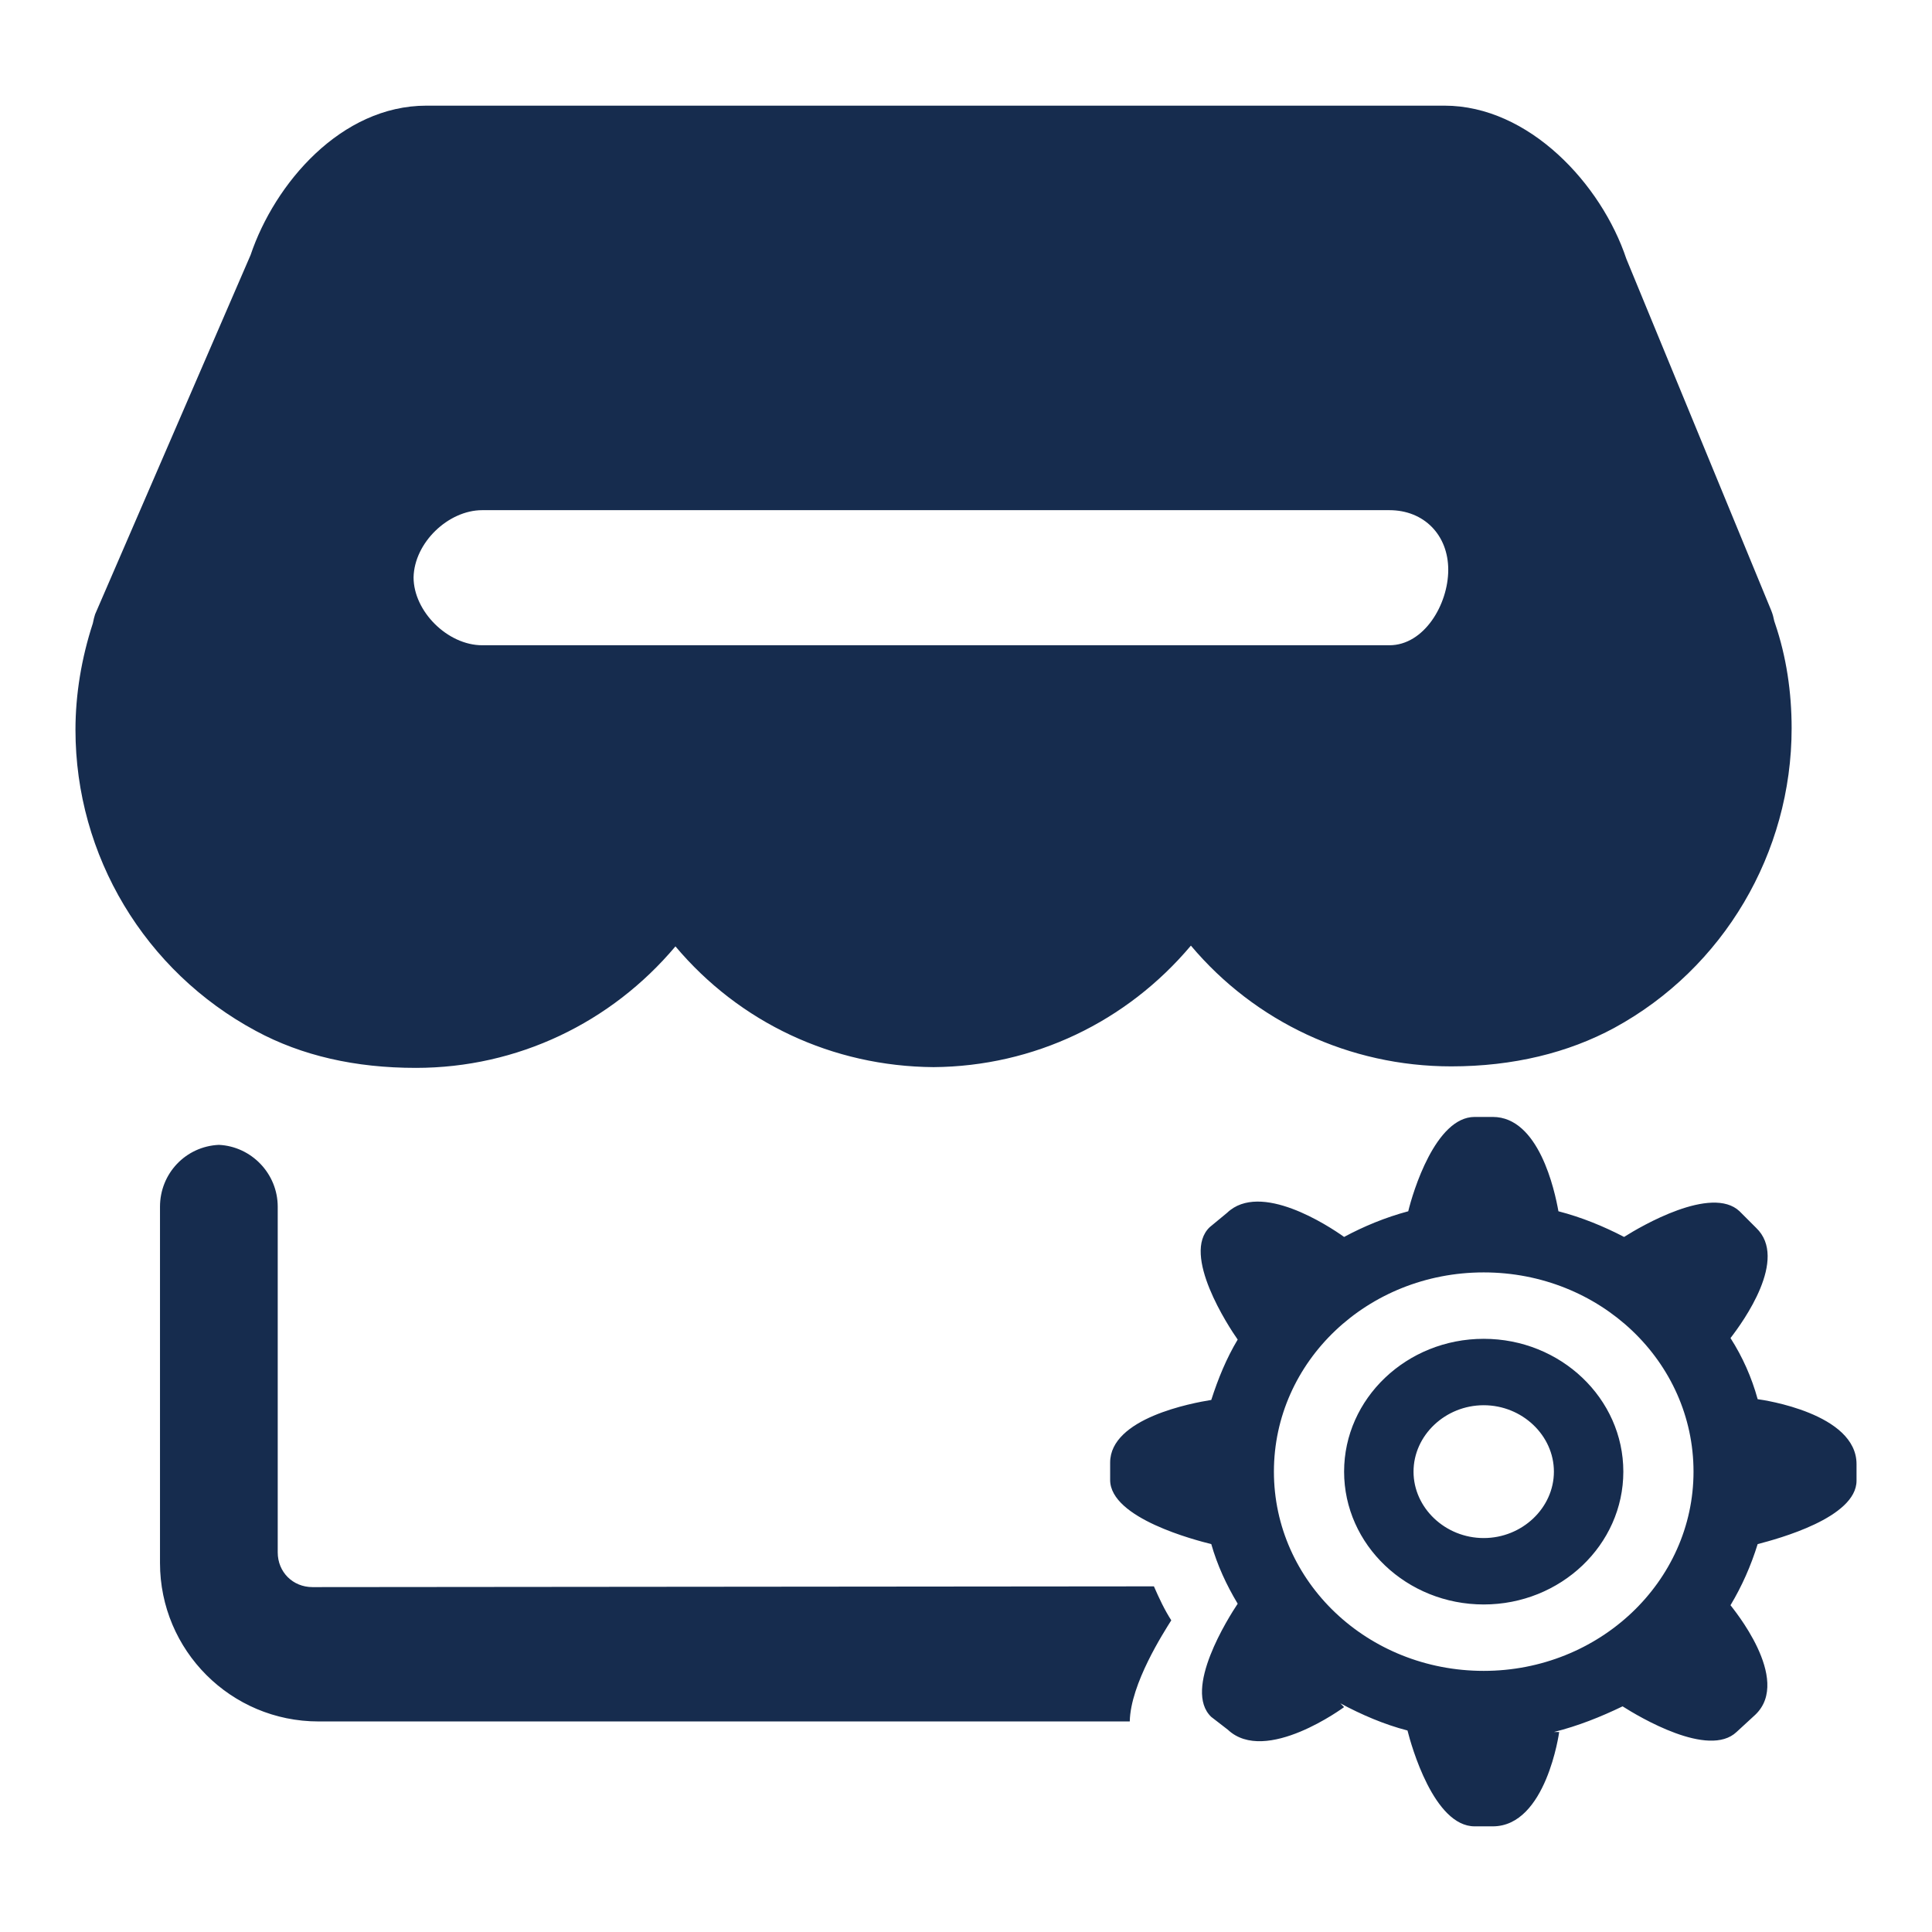
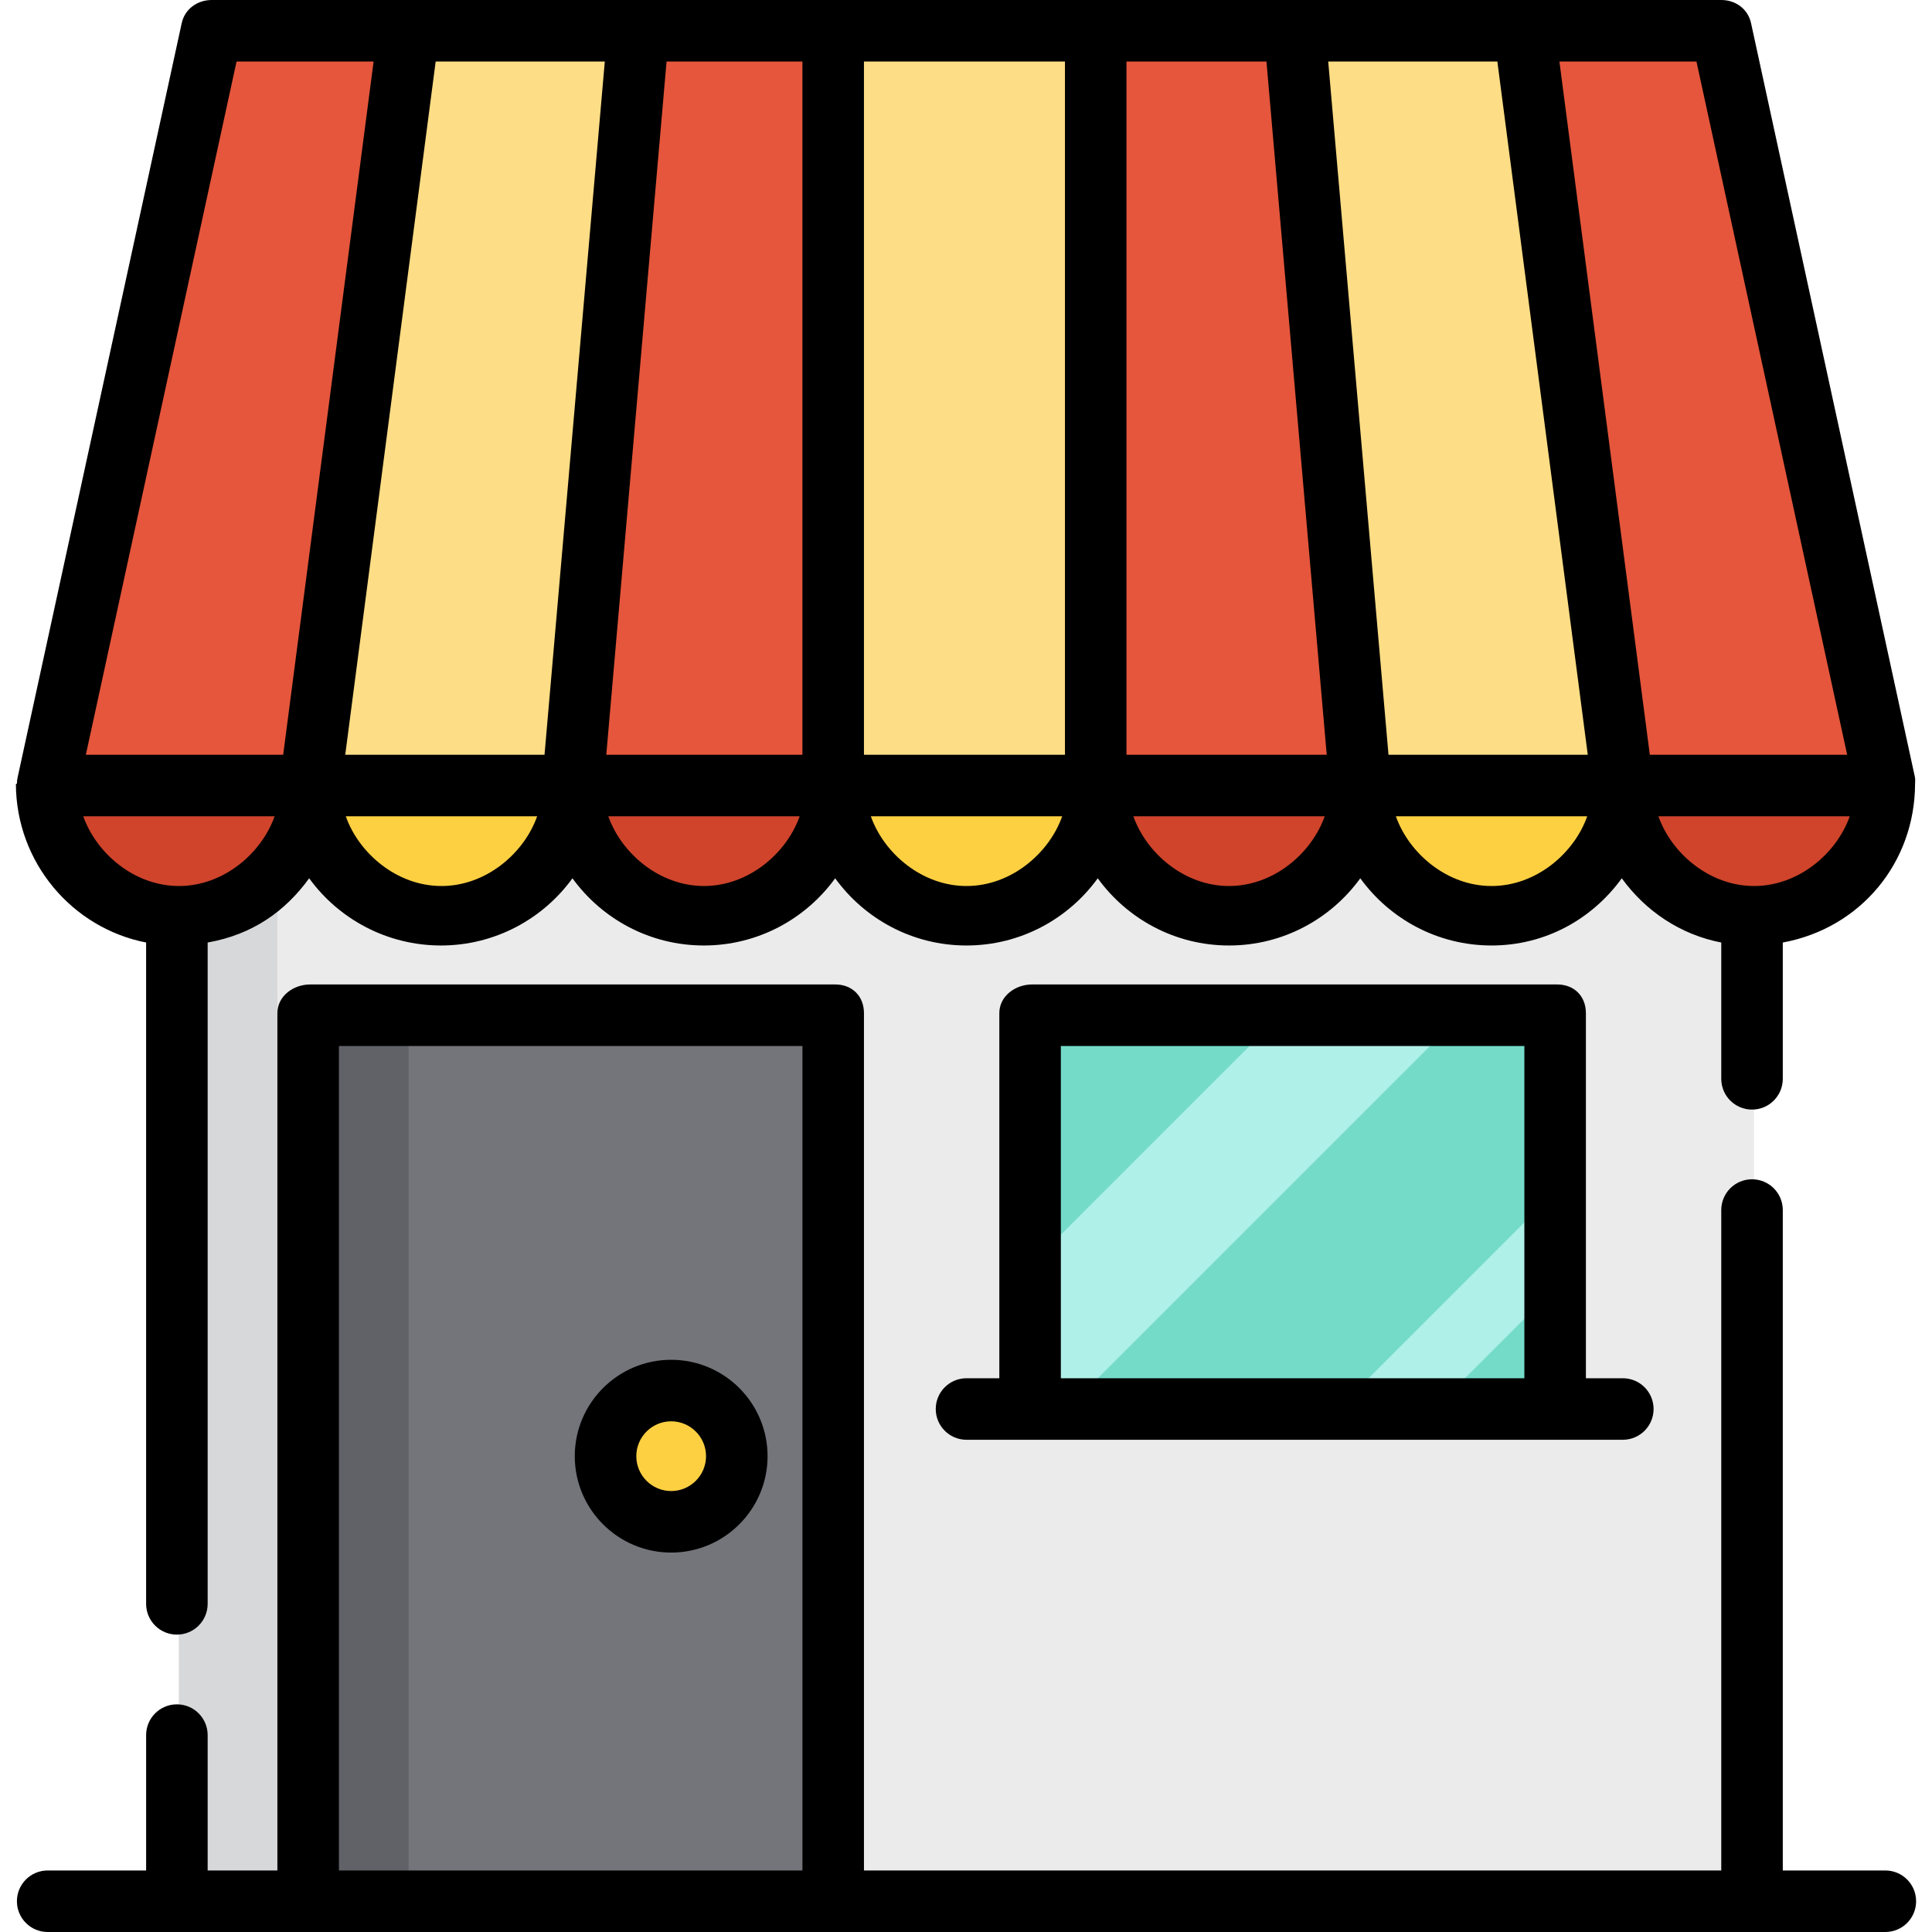
- <svg xmlns="http://www.w3.org/2000/svg" version="1.1" x="0px" y="0px" viewBox="0 0 256 256" enable-background="new 0 0 256 256" xml:space="preserve">
+ <svg xmlns="http://www.w3.org/2000/svg" version="1.1" id="Layer_1" viewBox="0 0 512 512" xml:space="preserve">
+   <rect x="47.421" y="138.055" style="fill:#EBEBEC;" width="417.427" height="365.248" />
+   <rect x="47.421" y="138.055" style="fill:#D7D8D9;" width="26.089" height="365.248" />
+   <path style="fill:#CF442B;" d="M47.421,242.412c19.211,0,34.786-15.574,34.786-34.786H12.636  C12.636,226.838,28.209,242.412,47.421,242.412L47.421,242.412z" />
+   <path style="fill:#FDD042;" d="M116.993,242.412c19.211,0,34.786-15.574,34.786-34.786H82.207  C82.207,226.838,97.78,242.412,116.993,242.412L116.993,242.412z" />
+   <path style="fill:#CF442B;" d="M186.564,242.412c19.211,0,34.786-15.574,34.786-34.786h-69.571  C151.778,226.838,167.351,242.412,186.564,242.412L186.564,242.412z" />
+   <path style="fill:#FDD042;" d="M256.135,242.412c19.211,0,34.786-15.574,34.786-34.786h-69.571  C221.349,226.838,236.922,242.412,256.135,242.412L256.135,242.412z" />
+   <path style="fill:#CF442B;" d="M325.706,242.412c19.211,0,34.786-15.574,34.786-34.786H290.92  C290.92,226.838,306.493,242.412,325.706,242.412L325.706,242.412z" />
+   <path style="fill:#FDD042;" d="M395.277,242.412L395.277,242.412c19.211,0,34.786-15.574,34.786-34.786h-69.571  C360.491,226.838,376.065,242.412,395.277,242.412z" />
+   <path style="fill:#CF442B;" d="M464.848,242.412c19.211,0,34.786-15.574,34.786-34.786h-69.571  C430.063,226.838,445.636,242.412,464.848,242.412L464.848,242.412z" />
+   <polygon style="fill:#E5563C;" points="56.118,7.609 108.296,7.609 82.207,207.626 12.636,207.626 " />
+   <polygon style="fill:#FDDD85;" points="108.296,7.609 169.171,7.609 151.778,207.626 82.207,207.626 " />
+   <polygon style="fill:#E5563C;" points="169.171,7.609 221.349,7.609 221.349,207.626 151.778,207.626 " />
+   <rect x="221.345" y="7.609" style="fill:#FDDD85;" width="69.571" height="200.017" />
+   <polygon style="fill:#E5563C;" points="290.92,7.609 343.099,7.609 360.491,207.626 290.92,207.626 " />
+   <polygon style="fill:#FDDD85;" points="343.099,7.609 403.973,7.609 430.063,207.626 360.491,207.626 " />
+   <polygon style="fill:#E5563C;" points="403.973,7.609 456.152,7.609 499.634,207.626 430.063,207.626 " />
+   <rect x="82.203" y="268.501" style="fill:#74757B;" width="139.142" height="234.803" />
+   <rect x="82.203" y="268.501" style="fill:#606268;" width="26.089" height="234.803" />
+   <rect x="273.523" y="268.501" style="fill:#AFF0E8;" width="139.142" height="104.357" />
  <g>
-     <g>
-       <path fill="#162C4E" data-title="Layer 0" xs="0" d="M196.6,177.4c-10.2,0-18.5,7.9-18.5,17.6s8.3,17.6,18.5,17.6s18.5-7.9,18.5-17.6C215.1,185.3,206.8,177.4,196.6,177.4L196.6,177.4z M196.6,203.8c-5.1,0-9.3-4-9.3-8.8s4.2-8.8,9.3-8.8c5.1,0,9.3,4,9.3,8.8S201.7,203.8,196.6,203.8L196.6,203.8z M232.9,185.4c-0.8-2.9-2-5.6-3.6-8.1c1.7-2.2,7.7-10.5,3.4-14.6l-2.2-2.2c-3.7-3.5-13.1,2-15.3,3.4c-2.7-1.4-5.6-2.6-8.7-3.4c-0.5-2.8-2.6-12.5-8.7-12.5h-2.4c-5.2,0-8.2,10-8.8,12.5c-3,0.8-5.9,2-8.5,3.4c-2.1-1.5-11.1-7.4-15.5-3.2l-2.3,1.9c-3.8,3.6,2.5,13.2,3.7,14.9c-1.5,2.5-2.6,5.2-3.5,8c-2.5,0.4-13.4,2.4-13.4,8.3v2.3c0,5.1,11.4,8,13.4,8.5c0.8,2.8,2,5.4,3.5,7.9c-1.2,1.8-7.3,11.4-3.5,15l2.2,1.7c5,4.7,15.4-3,15.4-3l-0.5-0.5c2.8,1.5,5.8,2.8,8.9,3.6c0.5,2,3.5,12.7,8.9,12.7h2.4c7.1,0,8.8-12.5,8.8-12.5l-0.7,0c3.2-0.8,6.2-2,9.1-3.4c2.2,1.4,11.4,6.9,15.1,3.4l2.5-2.3c4.9-4.7-3.1-14.2-3.3-14.5c1.5-2.5,2.7-5.2,3.6-8.1c2.7-0.7,13.1-3.5,13.1-8.4v-2.2C246,187.3,233.7,185.5,232.9,185.4L232.9,185.4z M196.6,221.4c-15.4,0-27.8-11.8-27.8-26.4s12.4-26.4,27.8-26.4s27.8,11.8,27.8,26.4C224.4,209.6,211.9,221.4,196.6,221.4L196.6,221.4z M41.4,210.3c-2.6,0-4.6-2-4.6-4.6v-45.8c0-4.4-3.5-8-7.8-8.2c-4.4,0.2-7.8,3.8-7.8,8.2v47.2c0,11.6,9.4,21,21,21h107.5c0.1-5,4.5-11.8,5.5-13.4c-0.9-1.4-1.6-2.9-2.3-4.5L41.4,210.3L41.4,210.3z M33.9,136.6c6.1,3.3,13.2,4.9,21.2,4.9c13.5,0,25.9-6,34.4-16.1c8.5,10.1,20.8,15.9,34.2,16c13.3-0.1,25.6-6,34.1-16.1c8.5,10.1,21,16,34.5,16c8.2,0,15.5-1.8,21.6-5.1c14.5-7.9,23.5-23.2,23.5-39.7c0-4.8-0.7-9.5-2.2-13.9l-0.1-0.3c-0.1-0.5-0.2-0.9-0.4-1.4l-19.2-46.6c-3.3-9.9-12.9-20.3-24.1-20.3H56.5c-11.3,0-20.1,10.3-23.3,19.8L12.6,81.4c-0.1,0.3-0.2,0.7-0.3,1.2c-1.5,4.6-2.3,9.4-2.3,14.1C10,113.4,19.2,128.7,33.9,136.6L33.9,136.6z M63.9,67.6h120.2c4.6,0,7.8,3.3,7.8,7.9c0,4.6-3.2,10-7.8,10H63.9c-4.6,0-9.1-4.5-9.1-9C54.9,71.9,59.4,67.6,63.9,67.6L63.9,67.6z M214,148.2c0.1,0,0.3,0,0.4,0h-0.8C213.8,148.2,213.9,148.2,214,148.2L214,148.2z M28.5,151.7c0.1,0,0.3,0,0.4,0c0.1,0,0.2,0,0.4,0H28.5L28.5,151.7z" />
-     </g>
+     <polygon style="fill:#74DBC9;" points="387.668,268.501 283.311,372.858 355.056,372.858 412.67,315.244 412.67,268.501  " />
+     <polygon style="fill:#74DBC9;" points="273.528,268.501 273.528,334.811 339.838,268.501  " />
+     <polygon style="fill:#74DBC9;" points="380.602,372.858 412.67,372.858 412.67,340.79  " />
  </g>
+   <circle style="fill:#FDD042;" cx="177.863" cy="385.902" r="17.393" />
+   <path d="M4.484,207.686c0,0.023-0.271,0.046-0.271,0.068c0.062,20.831,14.944,38.211,34.511,42.024v175.259  c0,4.504,3.65,8.153,8.153,8.153s8.153-3.649,8.153-8.153V249.779c11.958-2.106,20.619-8.346,26.904-17.024  c7.808,10.779,20.623,17.81,34.921,17.81s27.045-7.031,34.854-17.81c7.808,10.779,20.521,17.81,34.819,17.81  c14.298,0,26.995-7.031,34.803-17.81c7.808,10.779,20.496,17.81,34.794,17.81c14.298,0,26.982-7.031,34.79-17.81  c7.808,10.779,20.49,17.81,34.788,17.81s26.978-7.031,34.787-17.81c7.808,10.779,20.489,17.81,34.786,17.81  s26.706-7.031,34.514-17.81c6.285,8.677,15.49,14.919,26.361,17.024v36.117c0,4.504,3.649,8.153,8.153,8.153  c4.504,0,8.153-3.649,8.153-8.153v-36.117c20.654-3.812,34.991-21.191,35.054-42.021c0.01-0.625,0.087-1.252-0.047-1.863  L464.05,6.149C463.235,2.401,459.987,0,456.152,0H56.118c-3.835,0-7.152,2.401-7.967,6.149L4.669,206.031  C4.534,206.615,4.484,207.088,4.484,207.686z M47.421,234.803c-11.843,0-21.905-8.696-25.357-18.48h50.713  C69.327,226.106,59.264,234.803,47.421,234.803z M116.993,234.803c-11.843,0-21.905-8.696-25.356-18.48h50.713  C138.898,226.106,128.835,234.803,116.993,234.803z M186.564,234.803c-11.843,0-21.905-8.696-25.357-18.48h50.713  C208.469,226.106,198.406,234.803,186.564,234.803z M256.135,234.803c-11.843,0-21.905-8.696-25.357-18.48h50.713  C278.04,226.106,267.977,234.803,256.135,234.803z M298.53,16.306h37.094l15.974,183.711H298.53V16.306z M325.706,234.803  c-11.843,0-21.905-8.696-25.356-18.48h50.713C347.611,226.106,337.548,234.803,325.706,234.803z M395.277,234.803  c-11.843,0-21.905-8.696-25.357-18.48h50.713C417.182,226.106,407.119,234.803,395.277,234.803z M464.848,234.803  c-11.843,0-21.905-8.696-25.356-18.48h50.713C486.753,226.106,476.691,234.803,464.848,234.803z M449.581,16.306l39.937,183.711  h-52.297L413.259,16.306H449.581z M396.815,16.306l23.962,183.711h-52.811L351.991,16.306H396.815z M282.224,200.017h-53.265V16.306  h53.265V200.017z M212.653,200.017h-51.982l15.974-183.711h36.007V200.017z M144.304,200.017H91.493l23.962-183.711h44.823  L144.304,200.017z M62.688,16.306h36.322L75.048,200.017H22.751L62.688,16.306z" />
+   <path d="M412.67,260.892H273.528c-4.504,0-8.696,3.106-8.696,7.609v96.747h-8.696c-4.503,0-8.153,3.649-8.153,8.153  c0,4.504,3.65,8.153,8.153,8.153h173.928c4.504,0,8.153-3.649,8.153-8.153c0-4.504-3.649-8.153-8.153-8.153h-9.783v-96.747  C420.279,263.997,417.172,260.892,412.67,260.892z M281.137,365.248v-88.051h122.837v88.051H281.137z" />
+   <path d="M177.867,360.357c-14.086,0-25.546,11.46-25.546,25.546c0,14.086,11.46,25.546,25.546,25.546  c14.086,0,25.546-11.46,25.546-25.546C203.413,371.816,191.953,360.357,177.867,360.357z M177.867,395.142  c-5.095,0-9.24-4.145-9.24-9.24c0-5.095,4.145-9.24,9.24-9.24c5.095,0,9.24,4.145,9.24,9.24  C187.107,390.997,182.962,395.142,177.867,395.142z" />
+   <path d="M499.634,495.694h-27.176V320.675c0-4.504-3.649-8.153-8.153-8.153c-4.504,0-8.153,3.649-8.153,8.153v175.019H228.959  V268.501c0-4.504-3.107-7.609-7.609-7.609H82.207c-4.503,0-8.696,3.106-8.696,7.609v227.193h-18.48v-35.872  c0-4.504-3.65-8.153-8.153-8.153s-8.153,3.649-8.153,8.153v35.872H12.636c-4.503,0-8.153,3.649-8.153,8.153  c0,4.504,3.65,8.153,8.153,8.153h486.998c4.504,0,8.153-3.649,8.153-8.153C507.787,499.344,504.136,495.694,499.634,495.694z   M89.816,495.694V277.197h122.837v218.497H89.816z" />
</svg>
